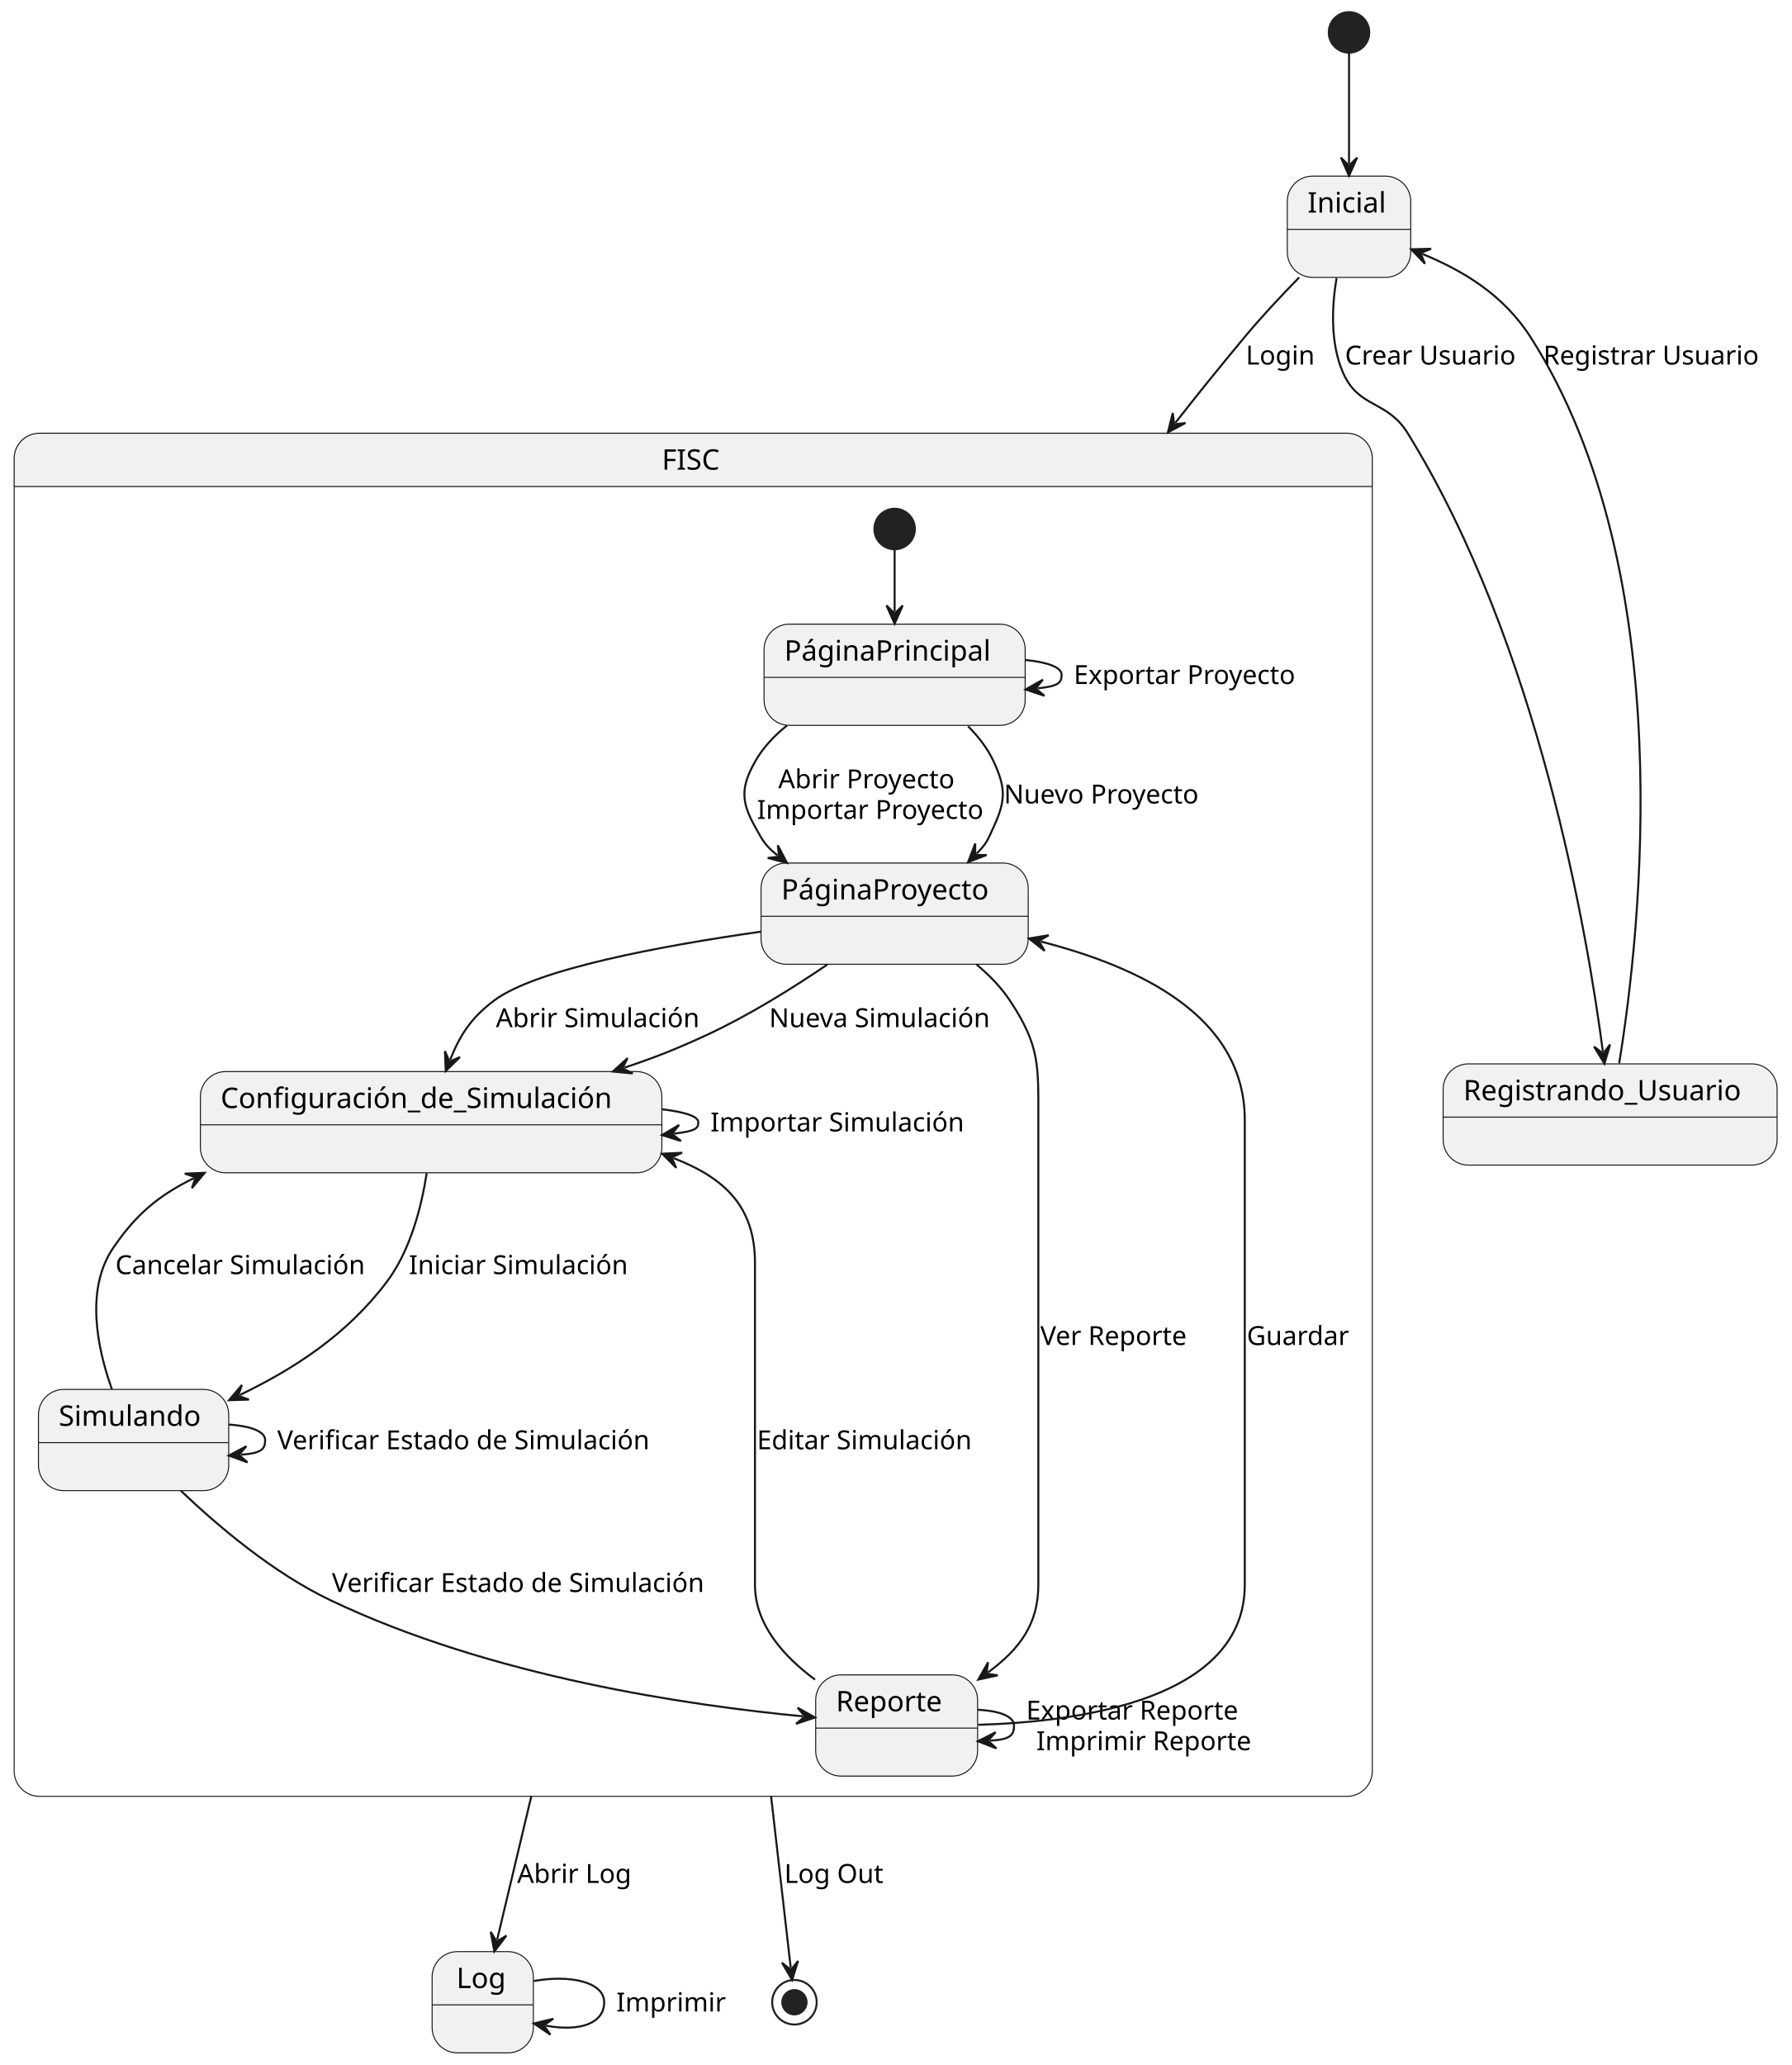
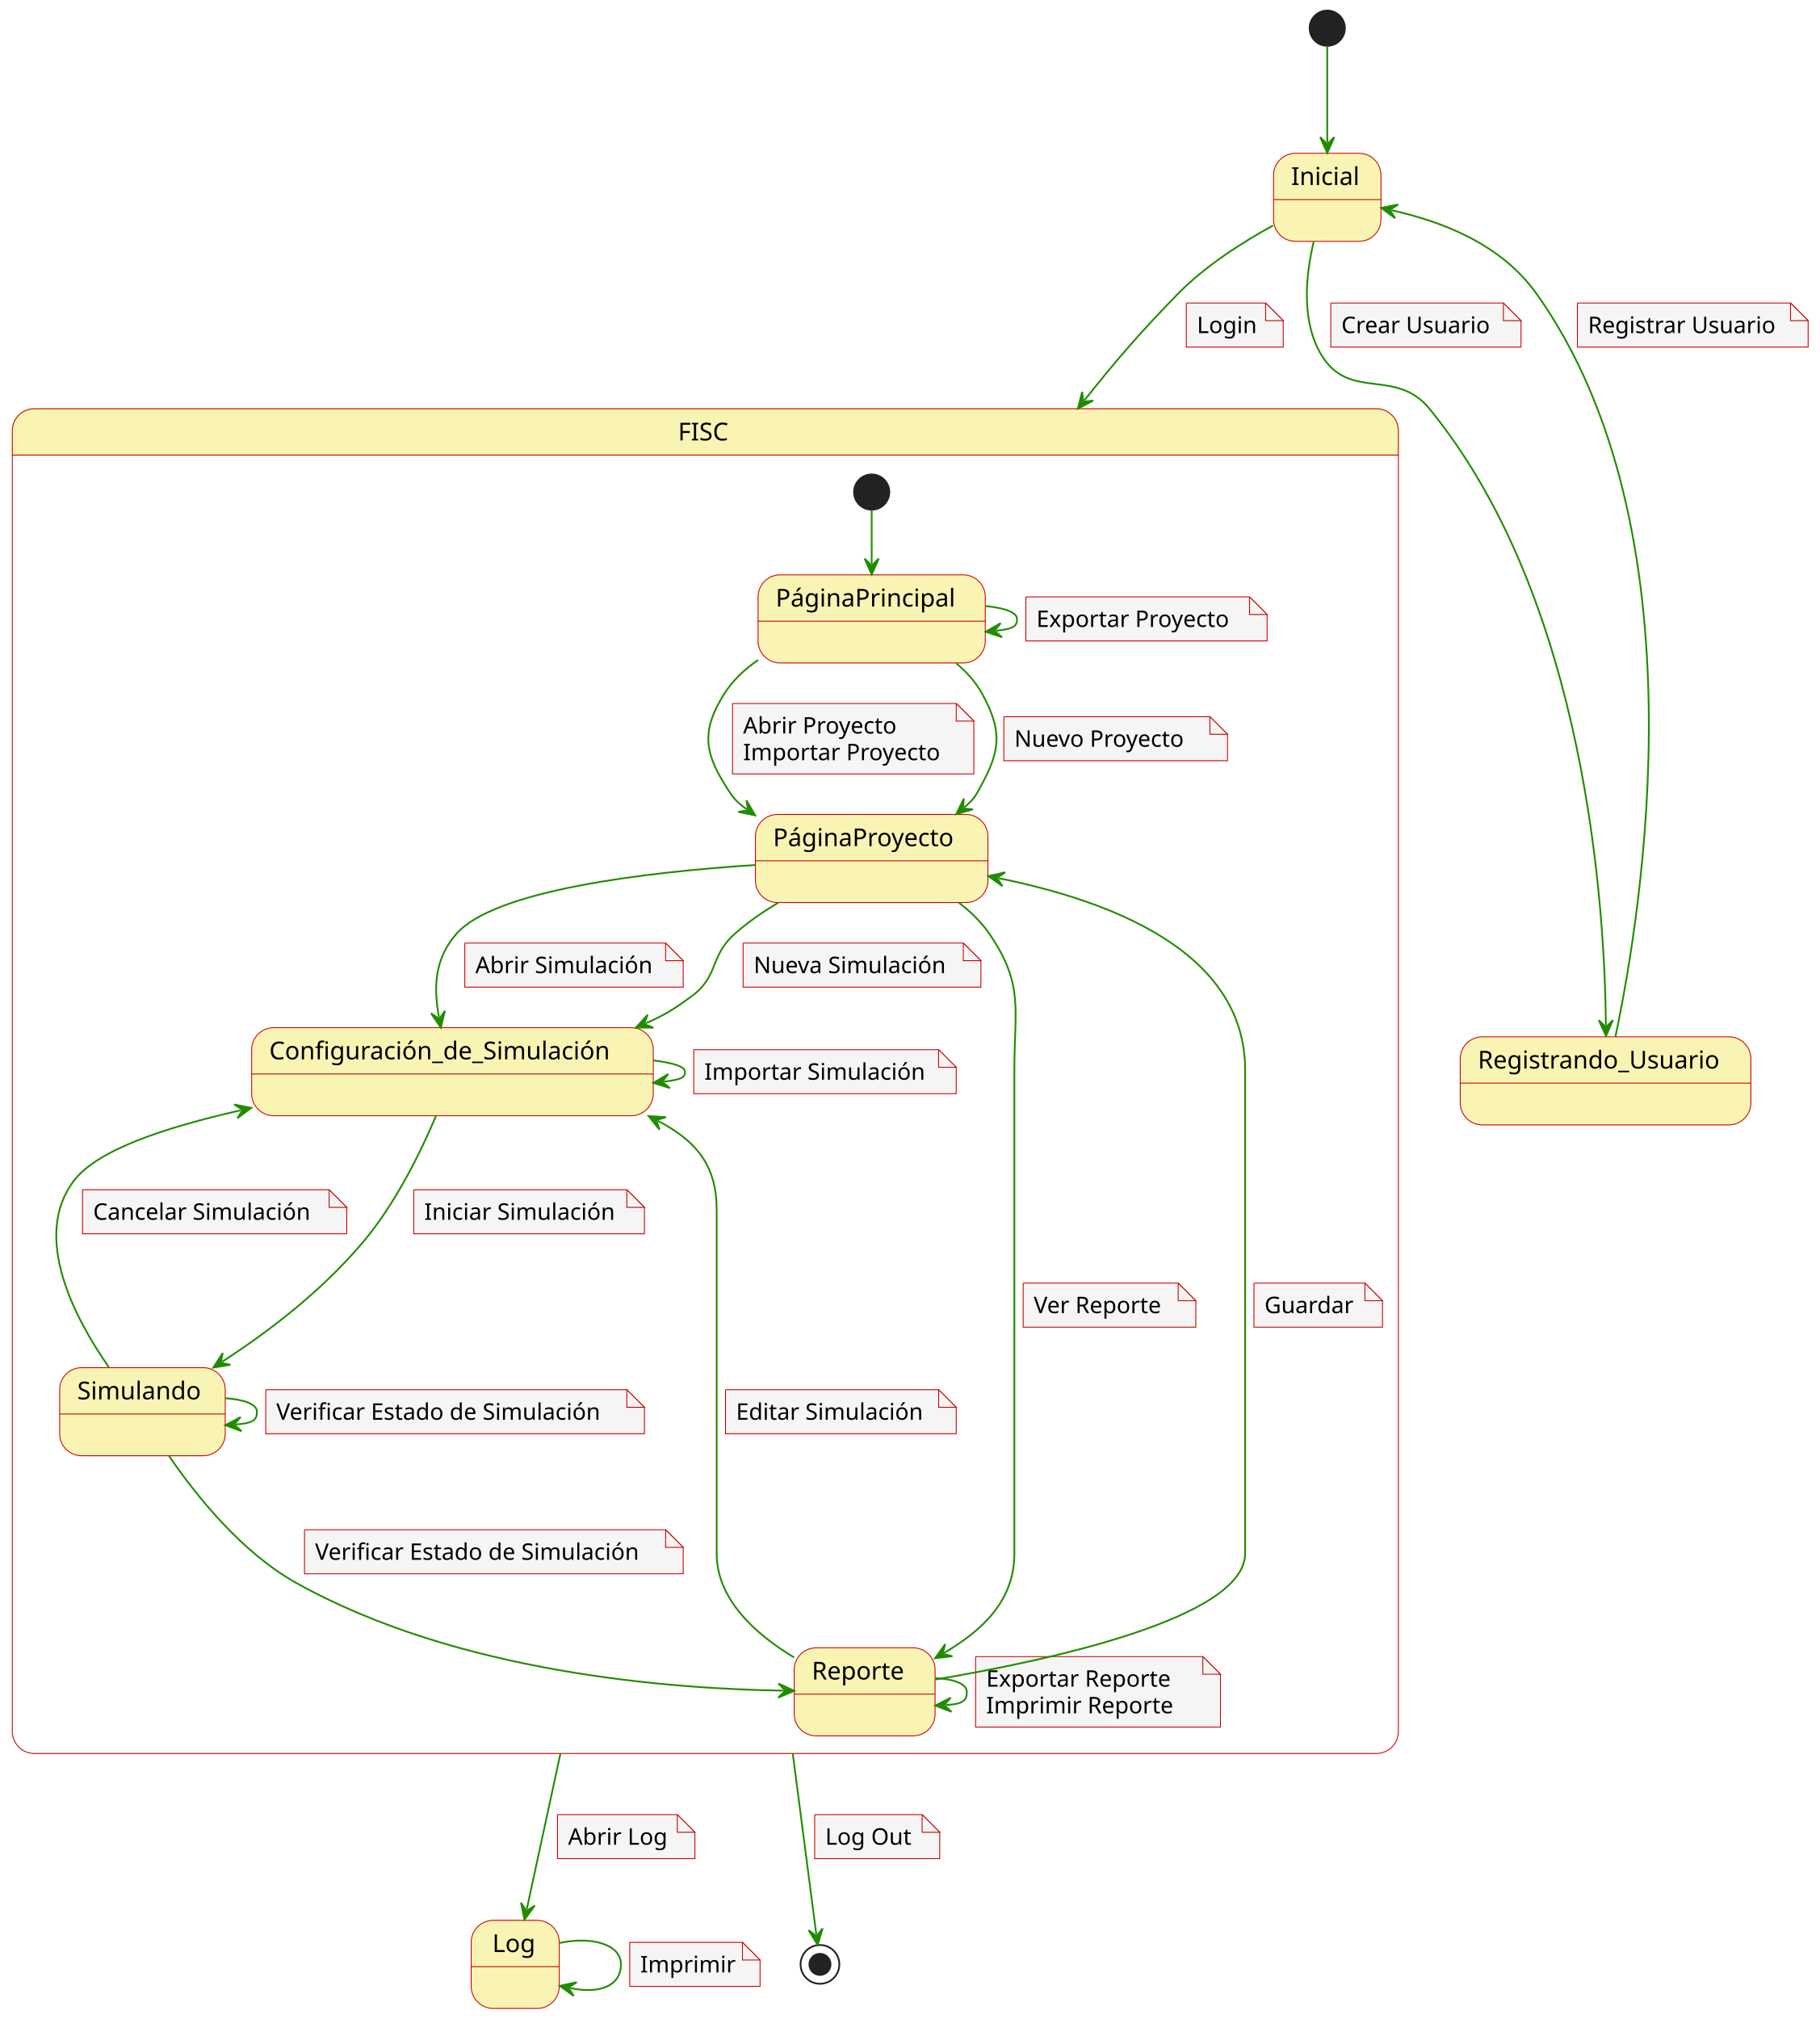
- <svg xmlns="http://www.w3.org/2000/svg" contentStyleType="text/css" height="1020px" preserveAspectRatio="none" style="width:885px;height:1020px;background:#FFFFFF;" version="1.1" viewBox="0 0 885 1020" width="885px" zoomAndPan="magnify">
+ <svg xmlns="http://www.w3.org/2000/svg" contentStyleType="text/css" height="1146px" preserveAspectRatio="none" style="width:1033px;height:1146px;background:#FFFFFF;" version="1.1" viewBox="0 0 1033 1146" width="1033px" zoomAndPan="magnify">
  <defs />
  <g>
-     <ellipse cx="666.5" cy="16" fill="#222222" rx="10" ry="10" style="stroke:#222222;stroke-width:1.0;" />
+     <ellipse cx="753.5" cy="16" fill="#222222" rx="10" ry="10" style="stroke:#222222;stroke-width:1.0;" />
    <g id="Inicial">
-       <rect fill="#F1F1F1" height="50" rx="12.5" ry="12.5" style="stroke:#181818;stroke-width:0.5;" width="61" x="636" y="87" />
-       <line style="stroke:#181818;stroke-width:0.5;" x1="636" x2="697" y1="113.297" y2="113.297" />
-       <text fill="#000000" font-family="sans-serif" font-size="14" lengthAdjust="spacing" textLength="41" x="646" y="104.995">Inicial</text>
-     </g>
-     <path d="M19.5,214 L665.5,214 A12.5,12.5 0 0 1 678,226.5 L678,240.297 L7,240.297 L7,226.5 A12.5,12.5 0 0 1 19.5,214 " fill="#F1F1F1" style="stroke:#F1F1F1;stroke-width:1.0;" />
-     <rect fill="none" height="673.297" rx="12.5" ry="12.5" style="stroke:#181818;stroke-width:0.5;" width="671" x="7" y="214" />
-     <line style="stroke:#181818;stroke-width:0.5;" x1="7" x2="678" y1="240.297" y2="240.297" />
-     <text fill="#000000" font-family="sans-serif" font-size="14" lengthAdjust="spacing" textLength="31" x="327" y="231.995">FISC</text>
-     <ellipse cx="442" cy="261.297" fill="#222222" rx="10" ry="10" style="stroke:#222222;stroke-width:1.0;" />
+       <rect fill="#FAF4B4" height="50" rx="12.5" ry="12.5" style="stroke:#C90000;stroke-width:0.5;" width="61" x="723" y="87" />
+       <line style="stroke:#C90000;stroke-width:0.5;" x1="723" x2="784" y1="113.297" y2="113.297" />
+       <text fill="#000000" font-family="sans-serif" font-size="14" lengthAdjust="spacing" textLength="41" x="733" y="104.995">Inicial</text>
+     </g>
+     <path d="M19.5,232 L781.368,232 A12.5,12.5 0 0 1 793.868,244.5 L793.868,258.297 L7,258.297 L7,244.5 A12.5,12.5 0 0 1 19.5,232 " fill="#FAF4B4" style="stroke:#FAF4B4;stroke-width:1.0;" />
+     <rect fill="none" height="763.297" rx="12.5" ry="12.5" style="stroke:#C90000;stroke-width:0.5;" width="786.868" x="7" y="232" />
+     <line style="stroke:#C90000;stroke-width:0.5;" x1="7" x2="793.868" y1="258.297" y2="258.297" />
+     <text fill="#000000" font-family="sans-serif" font-size="14" lengthAdjust="spacing" textLength="31" x="384.934" y="249.995">FISC</text>
+     <ellipse cx="494.868" cy="279.297" fill="#222222" rx="10" ry="10" style="stroke:#222222;stroke-width:1.0;" />
    <g id="FISC.PáginaPrincipal">
-       <rect fill="#F1F1F1" height="50" rx="12.5" ry="12.5" style="stroke:#181818;stroke-width:0.5;" width="129" x="377.5" y="308.297" />
-       <line style="stroke:#181818;stroke-width:0.5;" x1="377.5" x2="506.5" y1="334.594" y2="334.594" />
-       <text fill="#000000" font-family="sans-serif" font-size="14" lengthAdjust="spacing" textLength="109" x="387.5" y="326.292">PáginaPrincipal</text>
+       <rect fill="#FAF4B4" height="50" rx="12.5" ry="12.5" style="stroke:#C90000;stroke-width:0.5;" width="129" x="430.368" y="326.297" />
+       <line style="stroke:#C90000;stroke-width:0.5;" x1="430.368" x2="559.368" y1="352.594" y2="352.594" />
+       <text fill="#000000" font-family="sans-serif" font-size="14" lengthAdjust="spacing" textLength="109" x="440.368" y="344.292">PáginaPrincipal</text>
    </g>
    <g id="FISC.PáginaProyecto">
-       <rect fill="#F1F1F1" height="50" rx="12.5" ry="12.5" style="stroke:#181818;stroke-width:0.5;" width="132" x="376" y="426.297" />
-       <line style="stroke:#181818;stroke-width:0.5;" x1="376" x2="508" y1="452.594" y2="452.594" />
-       <text fill="#000000" font-family="sans-serif" font-size="14" lengthAdjust="spacing" textLength="112" x="386" y="444.292">PáginaProyecto</text>
+       <rect fill="#FAF4B4" height="50" rx="12.5" ry="12.5" style="stroke:#C90000;stroke-width:0.5;" width="132" x="428.868" y="462.297" />
+       <line style="stroke:#C90000;stroke-width:0.5;" x1="428.868" x2="560.868" y1="488.594" y2="488.594" />
+       <text fill="#000000" font-family="sans-serif" font-size="14" lengthAdjust="spacing" textLength="112" x="438.868" y="480.292">PáginaProyecto</text>
    </g>
    <g id="FISC.Configuración_de_Simulación">
-       <rect fill="#F1F1F1" height="50" rx="12.5" ry="12.5" style="stroke:#181818;stroke-width:0.5;" width="228" x="99" y="529.297" />
-       <line style="stroke:#181818;stroke-width:0.5;" x1="99" x2="327" y1="555.594" y2="555.594" />
-       <text fill="#000000" font-family="sans-serif" font-size="14" lengthAdjust="spacing" textLength="208" x="109" y="547.292">Configuración_de_Simulación</text>
+       <rect fill="#FAF4B4" height="50" rx="12.5" ry="12.5" style="stroke:#C90000;stroke-width:0.5;" width="228" x="142.868" y="583.297" />
+       <line style="stroke:#C90000;stroke-width:0.5;" x1="142.868" x2="370.868" y1="609.594" y2="609.594" />
+       <text fill="#000000" font-family="sans-serif" font-size="14" lengthAdjust="spacing" textLength="208" x="152.868" y="601.292">Configuración_de_Simulación</text>
    </g>
    <g id="FISC.Reporte">
-       <rect fill="#F1F1F1" height="50" rx="12.5" ry="12.5" style="stroke:#181818;stroke-width:0.5;" width="80" x="403" y="827.297" />
-       <line style="stroke:#181818;stroke-width:0.5;" x1="403" x2="483" y1="853.594" y2="853.594" />
-       <text fill="#000000" font-family="sans-serif" font-size="14" lengthAdjust="spacing" textLength="60" x="413" y="845.292">Reporte</text>
+       <rect fill="#FAF4B4" height="50" rx="12.5" ry="12.5" style="stroke:#C90000;stroke-width:0.5;" width="80" x="450.868" y="935.297" />
+       <line style="stroke:#C90000;stroke-width:0.5;" x1="450.868" x2="530.868" y1="961.594" y2="961.594" />
+       <text fill="#000000" font-family="sans-serif" font-size="14" lengthAdjust="spacing" textLength="60" x="460.868" y="953.292">Reporte</text>
    </g>
    <g id="FISC.Simulando">
-       <rect fill="#F1F1F1" height="50" rx="12.5" ry="12.5" style="stroke:#181818;stroke-width:0.5;" width="94" x="19" y="686.297" />
-       <line style="stroke:#181818;stroke-width:0.5;" x1="19" x2="113" y1="712.594" y2="712.594" />
-       <text fill="#000000" font-family="sans-serif" font-size="14" lengthAdjust="spacing" textLength="74" x="29" y="704.292">Simulando</text>
+       <rect fill="#FAF4B4" height="50" rx="12.5" ry="12.5" style="stroke:#C90000;stroke-width:0.5;" width="94" x="33.868" y="776.297" />
+       <line style="stroke:#C90000;stroke-width:0.5;" x1="33.868" x2="127.868" y1="802.594" y2="802.594" />
+       <text fill="#000000" font-family="sans-serif" font-size="14" lengthAdjust="spacing" textLength="74" x="43.868" y="794.292">Simulando</text>
    </g>
    <g id="link_*start*FISC_PáginaPrincipal">
-       <path d="M442,271.448 C442,280.713 442,289.438 442,302.081 " fill="none" id="*start*FISC-to-PáginaPrincipal" style="stroke:#181818;stroke-width:1.0;" />
-       <polygon fill="#181818" points="442,308.081,446,299.081,442,303.081,438,299.081,442,308.081" style="stroke:#181818;stroke-width:1.0;" />
+       <path d="M494.868,289.448 C494.868,298.713 494.868,307.438 494.868,320.081 " fill="none" id="*start*FISC-to-PáginaPrincipal" style="stroke:#218C00;stroke-width:1.0;" />
+       <polygon fill="#218C00" points="494.868,326.081,498.868,317.081,494.868,321.081,490.868,317.081,494.868,326.081" style="stroke:#218C00;stroke-width:1.0;" />
    </g>
    <g id="link_PáginaPrincipal_PáginaProyecto">
-       <path d="M388.838,358.345 C382.509,363.381 376.916,369.328 373,376.297 C366.032,388.695 366.032,395.899 373,408.297 C376.916,415.266 377.814,417.477 384.143,422.513 " fill="none" id="PáginaPrincipal-to-PáginaProyecto" style="stroke:#181818;stroke-width:1.0;" />
-       <polygon fill="#181818" points="388.838,426.249,384.286,417.515,384.925,423.136,379.305,423.775,388.838,426.249" style="stroke:#181818;stroke-width:1.0;" />
-       <text fill="#000000" font-family="sans-serif" font-size="13" lengthAdjust="spacing" textLength="91" x="384.5" y="389.364">Abrir Proyecto</text>
-       <text fill="#000000" font-family="sans-serif" font-size="13" lengthAdjust="spacing" textLength="116" x="374" y="404.497">Importar Proyecto</text>
+       <path d="M430.364,374.646 C422.629,379.924 415.754,386.391 410.868,394.297 C399.185,413.2 399.185,425.394 410.868,444.297 C415.411,451.648 416.795,454.263 423.87,459.327 " fill="none" id="PáginaPrincipal-to-PáginaProyecto" style="stroke:#218C00;stroke-width:1.0;" />
+       <polygon fill="#218C00" points="428.749,462.819,423.758,454.328,424.683,459.909,419.102,460.833,428.749,462.819" style="stroke:#218C00;stroke-width:1.0;" />
+       <path d="M415.868,399.297 L415.868,439.297 L552.868,439.297 L552.868,409.297 L542.868,399.297 L415.868,399.297 " fill="#F5F5F5" style="stroke:#C90000;stroke-width:0.5;" />
+       <path d="M542.868,399.297 L542.868,409.297 L552.868,409.297 L542.868,399.297 " fill="#F5F5F5" style="stroke:#C90000;stroke-width:0.5;" />
+       <text fill="#000000" font-family="sans-serif" font-size="13" lengthAdjust="spacing" textLength="91" x="421.868" y="416.364">Abrir Proyecto</text>
+       <text fill="#000000" font-family="sans-serif" font-size="13" lengthAdjust="spacing" textLength="116" x="421.868" y="431.497">Importar Proyecto</text>
    </g>
    <g id="link_PáginaPrincipal_PáginaProyecto">
-       <path d="M478.287,358.741 C483.443,363.9 488.004,369.782 491,376.297 C496.943,389.218 496.943,395.376 491,408.297 C488.004,414.812 487.684,416.45 482.528,421.609 " fill="none" id="PáginaPrincipal-to-PáginaProyecto-1" style="stroke:#181818;stroke-width:1.0;" />
-       <polygon fill="#181818" points="478.287,425.853,487.478,422.315,481.822,422.316,481.82,416.659,478.287,425.853" style="stroke:#181818;stroke-width:1.0;" />
-       <text fill="#000000" font-family="sans-serif" font-size="13" lengthAdjust="spacing" textLength="102" x="496" y="396.864">Nuevo Proyecto</text>
+       <path d="M542.87,376.485 C548.889,381.542 554.208,387.459 557.868,394.297 C568.354,413.89 568.354,424.704 557.868,444.297 C554.208,451.135 553.482,453.192 547.463,458.249 " fill="none" id="PáginaPrincipal-to-PáginaProyecto-1" style="stroke:#218C00;stroke-width:1.0;" />
+       <polygon fill="#218C00" points="542.87,462.109,552.333,459.382,546.698,458.892,547.187,453.257,542.87,462.109" style="stroke:#218C00;stroke-width:1.0;" />
+       <path d="M569.868,406.797 L569.868,431.797 L696.868,431.797 L696.868,416.797 L686.868,406.797 L569.868,406.797 " fill="#F5F5F5" style="stroke:#C90000;stroke-width:0.5;" />
+       <path d="M686.868,406.797 L686.868,416.797 L696.868,416.797 L686.868,406.797 " fill="#F5F5F5" style="stroke:#C90000;stroke-width:0.5;" />
+       <text fill="#000000" font-family="sans-serif" font-size="13" lengthAdjust="spacing" textLength="102" x="575.868" y="423.864">Nuevo Proyecto</text>
    </g>
    <g id="link_PáginaPrincipal_PáginaPrincipal">
-       <path d="M506.68,326.011 C517.241,327.054 524.5,329.483 524.5,333.297 C524.5,337.111 523.212,338.95 512.651,339.993 " fill="none" id="PáginaPrincipal-to-PáginaPrincipal" style="stroke:#181818;stroke-width:1.0;" />
-       <polygon fill="#181818" points="506.68,340.583,516.03,343.679,511.656,340.091,515.243,335.718,506.68,340.583" style="stroke:#181818;stroke-width:1.0;" />
-       <text fill="#000000" font-family="sans-serif" font-size="13" lengthAdjust="spacing" textLength="116" x="530.5" y="337.864">Exportar Proyecto</text>
+       <path d="M559.548,344.011 C570.11,345.054 577.368,347.483 577.368,351.297 C577.368,355.111 576.081,356.95 565.519,357.993 " fill="none" id="PáginaPrincipal-to-PáginaPrincipal" style="stroke:#218C00;stroke-width:1.0;" />
+       <polygon fill="#218C00" points="559.548,358.583,568.897,361.679,564.524,358.091,568.111,353.718,559.548,358.583" style="stroke:#218C00;stroke-width:1.0;" />
+       <path d="M582.368,338.797 L582.368,363.797 L719.368,363.797 L719.368,348.797 L709.368,338.797 L582.368,338.797 " fill="#F5F5F5" style="stroke:#C90000;stroke-width:0.5;" />
+       <path d="M709.368,338.797 L709.368,348.797 L719.368,348.797 L709.368,338.797 " fill="#F5F5F5" style="stroke:#C90000;stroke-width:0.5;" />
+       <text fill="#000000" font-family="sans-serif" font-size="13" lengthAdjust="spacing" textLength="116" x="588.368" y="355.864">Exportar Proyecto</text>
    </g>
    <g id="link_PáginaProyecto_Configuración_de_Simulación">
-       <path d="M375.829,460.212 C326.61,467.212 264.557,478.734 244,494.297 C232.653,502.888 227.266,511.266 222.433,523.449 " fill="none" id="PáginaProyecto-to-Configuración_de_Simulación" style="stroke:#181818;stroke-width:1.0;" />
-       <polygon fill="#181818" points="220.22,529.026,227.257,522.135,222.064,524.378,219.821,519.185,220.22,529.026" style="stroke:#181818;stroke-width:1.0;" />
-       <text fill="#000000" font-family="sans-serif" font-size="13" lengthAdjust="spacing" textLength="103" x="245" y="507.364">Abrir Simulación</text>
+       <path d="M428.773,490.975 C366.796,495.023 280.51,505.135 258.868,530.297 C246.573,544.592 246.14,560.596 249.198,577.393 " fill="none" id="PáginaProyecto-to-Configuración_de_Simulación" style="stroke:#218C00;stroke-width:1.0;" />
+       <polygon fill="#218C00" points="250.273,583.296,252.596,573.725,249.377,578.377,244.725,575.158,250.273,583.296" style="stroke:#218C00;stroke-width:1.0;" />
+       <path d="M263.868,535.297 L263.868,560.297 L387.868,560.297 L387.868,545.297 L377.868,535.297 L263.868,535.297 " fill="#F5F5F5" style="stroke:#C90000;stroke-width:0.5;" />
+       <path d="M377.868,535.297 L377.868,545.297 L387.868,545.297 L377.868,535.297 " fill="#F5F5F5" style="stroke:#C90000;stroke-width:0.5;" />
+       <text fill="#000000" font-family="sans-serif" font-size="13" lengthAdjust="spacing" textLength="103" x="269.868" y="552.364">Abrir Simulación</text>
    </g>
    <g id="link_PáginaProyecto_Configuración_de_Simulación">
-       <path d="M408.785,476.417 C391.57,488.116 369.833,501.681 349,511.297 C334.416,518.028 324.161,522.148 308.486,527.385 " fill="none" id="PáginaProyecto-to-Configuración_de_Simulación-1" style="stroke:#181818;stroke-width:1.0;" />
-       <polygon fill="#181818" points="302.795,529.286,312.599,530.228,307.537,527.702,310.064,522.64,302.795,529.286" style="stroke:#181818;stroke-width:1.0;" />
-       <text fill="#000000" font-family="sans-serif" font-size="13" lengthAdjust="spacing" textLength="114" x="380" y="507.364">Nueva Simulación</text>
+       <path d="M441.82,512.393 C432.994,517.621 424.305,523.617 416.868,530.297 C402.836,542.901 408.057,554.114 392.868,565.297 C383.217,572.403 377.839,575.922 366.549,580.852 " fill="none" id="PáginaProyecto-to-Configuración_de_Simulación-1" style="stroke:#218C00;stroke-width:1.0;" />
+       <polygon fill="#218C00" points="361.051,583.253,370.899,583.317,365.633,581.252,367.698,575.986,361.051,583.253" style="stroke:#218C00;stroke-width:1.0;" />
+       <path d="M421.868,535.297 L421.868,560.297 L556.868,560.297 L556.868,545.297 L546.868,535.297 L421.868,535.297 " fill="#F5F5F5" style="stroke:#C90000;stroke-width:0.5;" />
+       <path d="M546.868,535.297 L546.868,545.297 L556.868,545.297 L546.868,535.297 " fill="#F5F5F5" style="stroke:#C90000;stroke-width:0.5;" />
+       <text fill="#000000" font-family="sans-serif" font-size="13" lengthAdjust="spacing" textLength="114" x="427.868" y="552.364">Nueva Simulación</text>
    </g>
    <g id="link_PáginaProyecto_Reporte">
-       <path d="M482.481,476.42 C488.748,481.645 494.592,487.633 499,494.297 C513.868,516.775 513,526.347 513,553.297 C513,553.297 513,553.297 513,782.797 C513,802.351 503.702,814.597 488.142,826.08 " fill="none" id="PáginaProyecto-to-Reporte" style="stroke:#181818;stroke-width:1.0;" />
-       <polygon fill="#181818" points="483.314,829.643,492.931,827.517,487.337,826.674,488.18,821.08,483.314,829.643" style="stroke:#181818;stroke-width:1.0;" />
-       <text fill="#000000" font-family="sans-serif" font-size="13" lengthAdjust="spacing" textLength="77" x="514" y="664.364">Ver Reporte</text>
+       <path d="M544.429,512.464 C551.114,517.547 557.249,523.477 561.868,530.297 C581.375,559.096 575.868,572.514 575.868,607.297 C575.868,607.297 575.868,607.297 575.868,881.797 C575.868,908.357 558.096,925.195 536.05,938.168 " fill="none" id="PáginaProyecto-to-Reporte" style="stroke:#218C00;stroke-width:1.0;" />
+       <polygon fill="#218C00" points="530.879,941.211,540.664,940.093,535.188,938.675,536.607,933.199,530.879,941.211" style="stroke:#218C00;stroke-width:1.0;" />
+       <path d="M580.868,728.297 L580.868,753.297 L678.868,753.297 L678.868,738.297 L668.868,728.297 L580.868,728.297 " fill="#F5F5F5" style="stroke:#C90000;stroke-width:0.5;" />
+       <path d="M668.868,728.297 L668.868,738.297 L678.868,738.297 L668.868,728.297 " fill="#F5F5F5" style="stroke:#C90000;stroke-width:0.5;" />
+       <text fill="#000000" font-family="sans-serif" font-size="13" lengthAdjust="spacing" textLength="77" x="586.868" y="745.364">Ver Reporte</text>
    </g>
    <g id="link_Configuración_de_Simulación_Simulando">
-       <path d="M210.8,579.502 C208.259,596.036 202.786,617.69 191,633.297 C171.185,659.536 145.006,676.28 118.544,689.019 " fill="none" id="Configuración_de_Simulación-to-Simulando" style="stroke:#181818;stroke-width:1.0;" />
-       <polygon fill="#181818" points="113.138,691.621,122.982,691.322,117.643,689.452,119.512,684.113,113.138,691.621" style="stroke:#181818;stroke-width:1.0;" />
-       <text fill="#000000" font-family="sans-serif" font-size="13" lengthAdjust="spacing" textLength="110" x="202" y="629.364">Iniciar Simulación</text>
+       <path d="M247.483,633.542 C238.754,654.087 224.327,683.586 205.868,705.297 C181.679,733.747 152.605,755.673 126.13,772.96 " fill="none" id="Configuración_de_Simulación-to-Simulando" style="stroke:#218C00;stroke-width:1.0;" />
+       <polygon fill="#218C00" points="121.107,776.241,130.829,774.669,125.293,773.507,126.455,767.971,121.107,776.241" style="stroke:#218C00;stroke-width:1.0;" />
+       <path d="M234.868,675.297 L234.868,700.297 L365.868,700.297 L365.868,685.297 L355.868,675.297 L234.868,675.297 " fill="#F5F5F5" style="stroke:#C90000;stroke-width:0.5;" />
+       <path d="M355.868,675.297 L355.868,685.297 L365.868,685.297 L355.868,675.297 " fill="#F5F5F5" style="stroke:#C90000;stroke-width:0.5;" />
+       <text fill="#000000" font-family="sans-serif" font-size="13" lengthAdjust="spacing" textLength="110" x="240.868" y="692.364">Iniciar Simulación</text>
    </g>
    <g id="link_Configuración_de_Simulación_Configuración_de_Simulación">
-       <path d="M327.054,547.929 C338.039,549.221 345,551.344 345,554.297 C345,557.25 343.998,558.672 333.013,559.964 " fill="none" id="Configuración_de_Simulación-to-Configuración_de_Simulación" style="stroke:#181818;stroke-width:1.0;" />
-       <polygon fill="#181818" points="327.054,560.665,336.46,563.586,332.02,560.081,335.525,555.641,327.054,560.665" style="stroke:#181818;stroke-width:1.0;" />
-       <text fill="#000000" font-family="sans-serif" font-size="13" lengthAdjust="spacing" textLength="128" x="351" y="558.864">Importar Simulación</text>
+       <path d="M370.922,601.929 C381.907,603.221 388.868,605.344 388.868,608.297 C388.868,611.25 387.866,612.672 376.881,613.964 " fill="none" id="Configuración_de_Simulación-to-Configuración_de_Simulación" style="stroke:#218C00;stroke-width:1.0;" />
+       <polygon fill="#218C00" points="370.922,614.665,380.327,617.586,375.887,614.081,379.393,609.641,370.922,614.665" style="stroke:#218C00;stroke-width:1.0;" />
+       <path d="M393.868,595.797 L393.868,620.797 L542.868,620.797 L542.868,605.797 L532.868,595.797 L393.868,595.797 " fill="#F5F5F5" style="stroke:#C90000;stroke-width:0.5;" />
+       <path d="M532.868,595.797 L532.868,605.797 L542.868,605.797 L532.868,595.797 " fill="#F5F5F5" style="stroke:#C90000;stroke-width:0.5;" />
+       <text fill="#000000" font-family="sans-serif" font-size="13" lengthAdjust="spacing" textLength="128" x="399.868" y="612.864">Importar Simulación</text>
    </g>
    <g id="link_Simulando_Configuración_de_Simulación">
-       <path d="M55.27,686.15 C47.999,665.778 42.005,636.748 56,616.297 C67.147,600.007 77.947,590.716 95.736,581.964 " fill="none" id="Simulando-to-Configuración_de_Simulación" style="stroke:#181818;stroke-width:1.0;" />
-       <polygon fill="#181818" points="101.12,579.315,91.279,579.699,96.634,581.522,94.81,586.877,101.12,579.315" style="stroke:#181818;stroke-width:1.0;" />
-       <text fill="#000000" font-family="sans-serif" font-size="13" lengthAdjust="spacing" textLength="129" x="57" y="629.364">Cancelar Simulación</text>
+       <path d="M61.75,775.969 C42.255,747.996 18,701.879 41.868,670.297 C55.056,652.847 92.483,640.269 136.786,630.164 " fill="none" id="Simulando-to-Configuración_de_Simulación" style="stroke:#218C00;stroke-width:1.0;" />
+       <polygon fill="#218C00" points="142.636,628.83,132.971,626.931,137.761,629.942,134.751,634.731,142.636,628.83" style="stroke:#218C00;stroke-width:1.0;" />
+       <path d="M46.868,675.297 L46.868,700.297 L196.868,700.297 L196.868,685.297 L186.868,675.297 L46.868,675.297 " fill="#F5F5F5" style="stroke:#C90000;stroke-width:0.5;" />
+       <path d="M186.868,675.297 L186.868,685.297 L196.868,685.297 L186.868,675.297 " fill="#F5F5F5" style="stroke:#C90000;stroke-width:0.5;" />
+       <text fill="#000000" font-family="sans-serif" font-size="13" lengthAdjust="spacing" textLength="129" x="52.868" y="692.364">Cancelar Simulación</text>
    </g>
    <g id="link_Simulando_Simulando">
-       <path d="M113.035,703.634 C123.43,704.354 131,706.908 131,711.297 C131,715.686 129.416,717.825 119.021,718.545 " fill="none" id="Simulando-to-Simulando" style="stroke:#181818;stroke-width:1.0;" />
-       <polygon fill="#181818" points="113.035,718.96,122.29,722.328,118.023,718.614,121.738,714.347,113.035,718.96" style="stroke:#181818;stroke-width:1.0;" />
-       <text fill="#000000" font-family="sans-serif" font-size="13" lengthAdjust="spacing" textLength="194" x="137" y="715.864">Verificar Estado de Simulación</text>
+       <path d="M127.903,793.634 C138.298,794.354 145.868,796.908 145.868,801.297 C145.868,805.686 144.283,807.825 133.889,808.545 " fill="none" id="Simulando-to-Simulando" style="stroke:#218C00;stroke-width:1.0;" />
+       <polygon fill="#218C00" points="127.903,808.96,137.158,812.328,132.891,808.614,136.605,804.347,127.903,808.96" style="stroke:#218C00;stroke-width:1.0;" />
+       <path d="M150.868,788.797 L150.868,813.797 L365.868,813.797 L365.868,798.797 L355.868,788.797 L150.868,788.797 " fill="#F5F5F5" style="stroke:#C90000;stroke-width:0.5;" />
+       <path d="M355.868,788.797 L355.868,798.797 L365.868,798.797 L355.868,788.797 " fill="#F5F5F5" style="stroke:#C90000;stroke-width:0.5;" />
+       <text fill="#000000" font-family="sans-serif" font-size="13" lengthAdjust="spacing" textLength="194" x="156.868" y="805.864">Verificar Estado de Simulación</text>
    </g>
    <g id="link_Simulando_Reporte">
-       <path d="M89.332,736.317 C107.743,753.875 134.925,776.877 163,790.297 C242.675,828.38 340.499,842.407 396.665,847.779 " fill="none" id="Simulando-to-Reporte" style="stroke:#181818;stroke-width:1.0;" />
-       <polygon fill="#181818" points="402.638,848.35,394.06,843.511,397.661,847.874,393.298,851.475,402.638,848.35" style="stroke:#181818;stroke-width:1.0;" />
-       <text fill="#000000" font-family="sans-serif" font-size="13" lengthAdjust="spacing" textLength="194" x="164" y="786.364">Verificar Estado de Simulación</text>
+       <path d="M96.015,826.521 C111.317,848.842 137.059,881.039 167.868,898.297 C259.728,949.752 380.951,958.63 444.851,959.628 " fill="none" id="Simulando-to-Reporte" style="stroke:#218C00;stroke-width:1.0;" />
+       <polygon fill="#218C00" points="450.851,959.721,441.914,955.581,445.851,959.643,441.789,963.58,450.851,959.721" style="stroke:#218C00;stroke-width:1.0;" />
+       <path d="M172.868,868.297 L172.868,893.297 L387.868,893.297 L387.868,878.297 L377.868,868.297 L172.868,868.297 " fill="#F5F5F5" style="stroke:#C90000;stroke-width:0.5;" />
+       <path d="M377.868,868.297 L377.868,878.297 L387.868,878.297 L377.868,868.297 " fill="#F5F5F5" style="stroke:#C90000;stroke-width:0.5;" />
+       <text fill="#000000" font-family="sans-serif" font-size="13" lengthAdjust="spacing" textLength="194" x="178.868" y="885.364">Verificar Estado de Simulación</text>
    </g>
    <g id="link_Reporte_Reporte">
-       <path d="M483.119,844.516 C493.332,845.028 501,847.621 501,852.297 C501,856.973 499.325,859.266 489.111,859.778 " fill="none" id="Reporte-to-Reporte" style="stroke:#181818;stroke-width:1.0;" />
-       <polygon fill="#181818" points="483.119,860.078,492.308,863.623,488.113,859.828,491.908,855.633,483.119,860.078" style="stroke:#181818;stroke-width:1.0;" />
-       <text fill="#000000" font-family="sans-serif" font-size="13" lengthAdjust="spacing" textLength="110" x="507" y="849.364">Exportar Reporte</text>
-       <text fill="#000000" font-family="sans-serif" font-size="13" lengthAdjust="spacing" textLength="108" x="512" y="864.497">Imprimir Reporte</text>
+       <path d="M530.987,952.516 C541.2,953.028 548.868,955.621 548.868,960.297 C548.868,964.973 547.192,967.266 536.979,967.778 " fill="none" id="Reporte-to-Reporte" style="stroke:#218C00;stroke-width:1.0;" />
+       <polygon fill="#218C00" points="530.987,968.078,540.176,971.623,535.98,967.828,539.775,963.633,530.987,968.078" style="stroke:#218C00;stroke-width:1.0;" />
+       <path d="M553.868,940.297 L553.868,980.297 L692.868,980.297 L692.868,950.297 L682.868,940.297 L553.868,940.297 " fill="#F5F5F5" style="stroke:#C90000;stroke-width:0.5;" />
+       <path d="M682.868,940.297 L682.868,950.297 L692.868,950.297 L682.868,940.297 " fill="#F5F5F5" style="stroke:#C90000;stroke-width:0.5;" />
+       <text fill="#000000" font-family="sans-serif" font-size="13" lengthAdjust="spacing" textLength="110" x="559.868" y="957.364">Exportar Reporte</text>
+       <text fill="#000000" font-family="sans-serif" font-size="13" lengthAdjust="spacing" textLength="108" x="559.868" y="972.497">Imprimir Reporte</text>
    </g>
    <g id="link_Reporte_PáginaProyecto">
-       <path d="M483.326,851.97 C534.164,850.466 615,839.206 615,782.797 C615,553.297 615,553.297 615,553.297 C615,501.825 562.989,477.603 514.203,465.067 " fill="none" id="Reporte-to-PáginaProyecto" style="stroke:#181818;stroke-width:1.0;" />
-       <polygon fill="#181818" points="508.392,463.574,516.113,469.688,513.235,464.818,518.104,461.94,508.392,463.574" style="stroke:#181818;stroke-width:1.0;" />
-       <text fill="#000000" font-family="sans-serif" font-size="13" lengthAdjust="spacing" textLength="52" x="616" y="664.364">Guardar</text>
+       <path d="M530.99,953.309 C593.455,942.842 706.868,918.749 706.868,881.797 C706.868,607.297 706.868,607.297 706.868,607.297 C706.868,539.448 629.157,511.079 566.954,498.474 " fill="none" id="Reporte-to-PáginaProyecto" style="stroke:#218C00;stroke-width:1.0;" />
+       <polygon fill="#218C00" points="561.074,497.282,569.1,502.99,565.974,498.275,570.689,495.149,561.074,497.282" style="stroke:#218C00;stroke-width:1.0;" />
+       <path d="M711.868,728.297 L711.868,753.297 L784.868,753.297 L784.868,738.297 L774.868,728.297 L711.868,728.297 " fill="#F5F5F5" style="stroke:#C90000;stroke-width:0.5;" />
+       <path d="M774.868,728.297 L774.868,738.297 L784.868,738.297 L774.868,728.297 " fill="#F5F5F5" style="stroke:#C90000;stroke-width:0.5;" />
+       <text fill="#000000" font-family="sans-serif" font-size="13" lengthAdjust="spacing" textLength="52" x="717.868" y="745.364">Guardar</text>
    </g>
    <g id="link_Reporte_Configuración_de_Simulación">
-       <path d="M402.686,829.643 C387.126,818.16 373,802.351 373,782.797 C373,623.797 373,623.797 373,623.797 C373,596.451 358.6,582.043 332.746,572.045 " fill="none" id="Reporte-to-Configuración_de_Simulación" style="stroke:#181818;stroke-width:1.0;" />
-       <polygon fill="#181818" points="327.15,569.881,334.101,576.858,331.813,571.684,336.987,569.396,327.15,569.881" style="stroke:#181818;stroke-width:1.0;" />
-       <text fill="#000000" font-family="sans-serif" font-size="13" lengthAdjust="spacing" textLength="110" x="374" y="715.864">Editar Simulación</text>
+       <path d="M450.836,940.798 C429.201,927.775 406.868,907.988 406.868,881.797 C406.868,686.797 406.868,686.797 406.868,686.797 C406.868,661.882 395.655,647.734 373.563,636.255 " fill="none" id="Reporte-to-Configuración_de_Simulación" style="stroke:#218C00;stroke-width:1.0;" />
+       <polygon fill="#218C00" points="368.239,633.489,374.381,641.188,372.675,635.794,378.069,634.089,368.239,633.489" style="stroke:#218C00;stroke-width:1.0;" />
+       <path d="M411.868,788.797 L411.868,813.797 L542.868,813.797 L542.868,798.797 L532.868,788.797 L411.868,788.797 " fill="#F5F5F5" style="stroke:#C90000;stroke-width:0.5;" />
+       <path d="M532.868,788.797 L532.868,798.797 L542.868,798.797 L532.868,788.797 " fill="#F5F5F5" style="stroke:#C90000;stroke-width:0.5;" />
+       <text fill="#000000" font-family="sans-serif" font-size="13" lengthAdjust="spacing" textLength="110" x="417.868" y="805.864">Editar Simulación</text>
    </g>
    <g id="Registrando_Usuario">
-       <rect fill="#F1F1F1" height="50" rx="12.5" ry="12.5" style="stroke:#181818;stroke-width:0.5;" width="165" x="713" y="525.5" />
-       <line style="stroke:#181818;stroke-width:0.5;" x1="713" x2="878" y1="551.797" y2="551.797" />
-       <text fill="#000000" font-family="sans-serif" font-size="14" lengthAdjust="spacing" textLength="145" x="723" y="543.495">Registrando_Usuario</text>
+       <rect fill="#FAF4B4" height="50" rx="12.5" ry="12.5" style="stroke:#C90000;stroke-width:0.5;" width="165" x="829" y="588.5" />
+       <line style="stroke:#C90000;stroke-width:0.5;" x1="829" x2="994" y1="614.797" y2="614.797" />
+       <text fill="#000000" font-family="sans-serif" font-size="14" lengthAdjust="spacing" textLength="145" x="839" y="606.495">Registrando_Usuario</text>
    </g>
    <g id="Log">
-       <rect fill="#F1F1F1" height="50" rx="12.5" ry="12.5" style="stroke:#181818;stroke-width:0.5;" width="50" x="213.5" y="964" />
-       <line style="stroke:#181818;stroke-width:0.5;" x1="213.5" x2="263.5" y1="990.297" y2="990.297" />
-       <text fill="#000000" font-family="sans-serif" font-size="14" lengthAdjust="spacing" textLength="26" x="225.5" y="981.995">Log</text>
-     </g>
-     <ellipse cx="392.5" cy="989" fill="none" rx="11" ry="11" style="stroke:#222222;stroke-width:1.0;" />
-     <ellipse cx="392.5" cy="989" fill="#222222" rx="6" ry="6" style="stroke:#222222;stroke-width:1.0;" />
+       <rect fill="#FAF4B4" height="50" rx="12.5" ry="12.5" style="stroke:#C90000;stroke-width:0.5;" width="50" x="267.5" y="1090" />
+       <line style="stroke:#C90000;stroke-width:0.5;" x1="267.5" x2="317.5" y1="1116.297" y2="1116.297" />
+       <text fill="#000000" font-family="sans-serif" font-size="14" lengthAdjust="spacing" textLength="26" x="279.5" y="1107.995">Log</text>
+     </g>
+     <ellipse cx="465.5" cy="1115" fill="none" rx="11" ry="11" style="stroke:#222222;stroke-width:1.0;" />
+     <ellipse cx="465.5" cy="1115" fill="#222222" rx="6" ry="6" style="stroke:#222222;stroke-width:1.0;" />
    <g id="link_*start*_Inicial">
-       <path d="M666.5,26.013 C666.5,39.891 666.5,60.965 666.5,80.84 " fill="none" id="*start*-to-Inicial" style="stroke:#181818;stroke-width:1.0;" />
-       <polygon fill="#181818" points="666.5,86.84,670.5,77.84,666.5,81.84,662.5,77.84,666.5,86.84" style="stroke:#181818;stroke-width:1.0;" />
+       <path d="M753.5,26.01 C753.5,39.89 753.5,60.97 753.5,80.84 " fill="none" id="*start*-to-Inicial" style="stroke:#218C00;stroke-width:1.0;" />
+       <polygon fill="#218C00" points="753.5,86.84,757.5,77.84,753.5,81.84,749.5,77.84,753.5,86.84" style="stroke:#218C00;stroke-width:1.0;" />
    </g>
    <g id="link_Inicial_FISC">
-       <path d="M641.887,137.02 C632.951,146.133 622.974,156.781 614.5,167 C602.016,182.054 593.185,192.924 580.721,208.823 " fill="none" id="Inicial-to-FISC" style="stroke:#181818;stroke-width:1.0;" />
-       <polygon fill="#181818" points="577.019,213.545,585.72,208.93,580.104,209.61,579.424,203.994,577.019,213.545" style="stroke:#181818;stroke-width:1.0;" />
-       <text fill="#000000" font-family="sans-serif" font-size="13" lengthAdjust="spacing" textLength="34" x="615.5" y="180.067">Login</text>
+       <path d="M722.722,127.99 C705.38,137.48 684.13,150.984 668.5,167 C648.8,187.187 633.622,204.364 615.648,227.253 " fill="none" id="Inicial-to-FISC" style="stroke:#218C00;stroke-width:1.0;" />
+       <polygon fill="#218C00" points="611.942,231.972,620.646,227.364,615.03,228.04,614.355,222.423,611.942,231.972" style="stroke:#218C00;stroke-width:1.0;" />
+       <path d="M673.5,172 L673.5,197 L728.5,197 L728.5,182 L718.5,172 L673.5,172 " fill="#F5F5F5" style="stroke:#C90000;stroke-width:0.5;" />
+       <path d="M718.5,172 L718.5,182 L728.5,182 L718.5,172 " fill="#F5F5F5" style="stroke:#C90000;stroke-width:0.5;" />
+       <text fill="#000000" font-family="sans-serif" font-size="13" lengthAdjust="spacing" textLength="34" x="679.5" y="189.067">Login</text>
    </g>
    <g id="link_Inicial_Registrando_Usuario">
-       <path d="M660.346,137.302 C657.984,151.482 657.173,169.396 663.5,184 C671.25,201.888 685.249,197.418 695.5,214 C760.215,318.69 784.337,461.732 791.92,519.434 " fill="none" id="Inicial-to-Registrando_Usuario" style="stroke:#181818;stroke-width:1.0;" />
-       <polygon fill="#181818" points="792.702,525.383,795.495,515.938,792.051,520.426,787.563,516.981,792.702,525.383" style="stroke:#181818;stroke-width:1.0;" />
-       <text fill="#000000" font-family="sans-serif" font-size="13" lengthAdjust="spacing" textLength="87" x="664.5" y="180.067">Crear Usuario</text>
+       <path d="M745.799,137.17 C741.261,156.225 738.488,182.707 750.5,202 C766.468,227.648 792.377,208.61 811.5,232 C900.991,341.459 911.085,516.682 911.691,582.047 " fill="none" id="Inicial-to-Registrando_Usuario" style="stroke:#218C00;stroke-width:1.0;" />
+       <polygon fill="#218C00" points="911.747,588.047,915.663,579.01,911.701,583.047,907.664,579.085,911.747,588.047" style="stroke:#218C00;stroke-width:1.0;" />
+       <path d="M755.5,172 L755.5,197 L863.5,197 L863.5,182 L853.5,172 L755.5,172 " fill="#F5F5F5" style="stroke:#C90000;stroke-width:0.5;" />
+       <path d="M853.5,172 L853.5,182 L863.5,182 L853.5,172 " fill="#F5F5F5" style="stroke:#C90000;stroke-width:0.5;" />
+       <text fill="#000000" font-family="sans-serif" font-size="13" lengthAdjust="spacing" textLength="87" x="761.5" y="189.067">Crear Usuario</text>
    </g>
    <g id="link_Registrando_Usuario_Inicial">
-       <path d="M799.98,525.177 C810.461,460.874 830.417,283.345 756.5,167 C742.918,145.622 723.097,133.83 702.747,125.423 " fill="none" id="Registrando_Usuario-to-Inicial" style="stroke:#181818;stroke-width:1.0;" />
-       <polygon fill="#181818" points="697.202,123.132,703.993,130.265,701.823,125.041,707.047,122.871,697.202,123.132" style="stroke:#181818;stroke-width:1.0;" />
-       <text fill="#000000" font-family="sans-serif" font-size="13" lengthAdjust="spacing" textLength="110" x="762.5" y="180.067">Registrar Usuario</text>
+       <path d="M917.083,588.437 C932.273,516.649 967.159,300.703 872.5,167 C851.984,138.02 817.932,125.609 790.011,119.319 " fill="none" id="Registrando_Usuario-to-Inicial" style="stroke:#218C00;stroke-width:1.0;" />
+       <polygon fill="#218C00" points="784.158,118,792.059,123.88,789.036,119.099,793.817,116.076,784.158,118" style="stroke:#218C00;stroke-width:1.0;" />
+       <path d="M895.5,172 L895.5,197 L1026.5,197 L1026.5,182 L1016.5,172 L895.5,172 " fill="#F5F5F5" style="stroke:#C90000;stroke-width:0.5;" />
+       <path d="M1016.5,172 L1016.5,182 L1026.5,182 L1016.5,172 " fill="#F5F5F5" style="stroke:#C90000;stroke-width:0.5;" />
+       <text fill="#000000" font-family="sans-serif" font-size="13" lengthAdjust="spacing" textLength="110" x="901.5" y="189.067">Registrar Usuario</text>
    </g>
    <g id="link_Log_Log">
-       <path d="M263.778,978.51 C281.273,975.332 298.5,978.828 298.5,989 C298.5,999.172 287.176,1003.741 269.681,1000.562 " fill="none" id="Log-to-Log" style="stroke:#181818;stroke-width:1.0;" />
-       <polygon fill="#181818" points="263.778,999.49,271.918,1005.034,268.697,1000.384,273.348,997.163,263.778,999.49" style="stroke:#181818;stroke-width:1.0;" />
-       <text fill="#000000" font-family="sans-serif" font-size="13" lengthAdjust="spacing" textLength="53" x="304.5" y="993.567">Imprimir</text>
+       <path d="M317.778,1102.818 C335.273,1099.127 352.5,1103.188 352.5,1115 C352.5,1126.812 341.144,1132.112 323.649,1128.42 " fill="none" id="Log-to-Log" style="stroke:#218C00;stroke-width:1.0;" />
+       <polygon fill="#218C00" points="317.778,1127.182,325.758,1132.954,322.67,1128.214,327.41,1125.126,317.778,1127.182" style="stroke:#218C00;stroke-width:1.0;" />
+       <path d="M357.5,1102.5 L357.5,1127.5 L431.5,1127.5 L431.5,1112.5 L421.5,1102.5 L357.5,1102.5 " fill="#F5F5F5" style="stroke:#C90000;stroke-width:0.5;" />
+       <path d="M421.5,1102.5 L421.5,1112.5 L431.5,1112.5 L421.5,1102.5 " fill="#F5F5F5" style="stroke:#C90000;stroke-width:0.5;" />
+       <text fill="#000000" font-family="sans-serif" font-size="13" lengthAdjust="spacing" textLength="53" x="363.5" y="1119.567">Imprimir</text>
    </g>
    <g id="link_FISC_Log">
-       <path d="M262.556,887.036 C254.991,918.783 249.941,939.984 245.632,958.067 " fill="none" id="FISC-to-Log" style="stroke:#181818;stroke-width:1.0;" />
-       <polygon fill="#181818" points="244.241,963.903,250.218,956.076,245.4,959.04,242.436,954.221,244.241,963.903" style="stroke:#181818;stroke-width:1.0;" />
-       <text fill="#000000" font-family="sans-serif" font-size="13" lengthAdjust="spacing" textLength="57" x="255.5" y="930.067">Abrir Log</text>
+       <path d="M318.163,995.309 C309.597,1034.928 303.626,1062.543 299.043,1083.74 " fill="none" id="FISC-to-Log" style="stroke:#218C00;stroke-width:1.0;" />
+       <polygon fill="#218C00" points="297.775,1089.604,303.587,1081.653,298.832,1084.717,295.767,1079.962,297.775,1089.604" style="stroke:#218C00;stroke-width:1.0;" />
+       <path d="M316.5,1030 L316.5,1055 L394.5,1055 L394.5,1040 L384.5,1030 L316.5,1030 " fill="#F5F5F5" style="stroke:#C90000;stroke-width:0.5;" />
+       <path d="M384.5,1030 L384.5,1040 L394.5,1040 L384.5,1030 " fill="#F5F5F5" style="stroke:#C90000;stroke-width:0.5;" />
+       <text fill="#000000" font-family="sans-serif" font-size="13" lengthAdjust="spacing" textLength="57" x="322.5" y="1047.067">Abrir Log</text>
    </g>
    <g id="link_FISC_*end*">
-       <path d="M380.935,887.036 C385.696,928.605 388.85,956.137 390.67,972.028 " fill="none" id="FISC-to-*end*" style="stroke:#181818;stroke-width:1.0;" />
-       <polygon fill="#181818" points="391.353,977.989,394.303,968.592,390.784,973.021,386.355,969.502,391.353,977.989" style="stroke:#181818;stroke-width:1.0;" />
-       <text fill="#000000" font-family="sans-serif" font-size="13" lengthAdjust="spacing" textLength="50" x="387.5" y="930.067">Log Out</text>
+       <path d="M450.055,995.309 C456.604,1045.636 461.09,1080.106 463.422,1098.028 " fill="none" id="FISC-to-*end*" style="stroke:#218C00;stroke-width:1.0;" />
+       <polygon fill="#218C00" points="464.196,1103.978,467.001,1094.537,463.551,1099.02,459.068,1095.57,464.196,1103.978" style="stroke:#218C00;stroke-width:1.0;" />
+       <path d="M462.5,1030 L462.5,1055 L533.5,1055 L533.5,1040 L523.5,1030 L462.5,1030 " fill="#F5F5F5" style="stroke:#C90000;stroke-width:0.5;" />
+       <path d="M523.5,1030 L523.5,1040 L533.5,1040 L523.5,1030 " fill="#F5F5F5" style="stroke:#C90000;stroke-width:0.5;" />
+       <text fill="#000000" font-family="sans-serif" font-size="13" lengthAdjust="spacing" textLength="50" x="468.5" y="1047.067">Log Out</text>
    </g>
  </g>
</svg>
